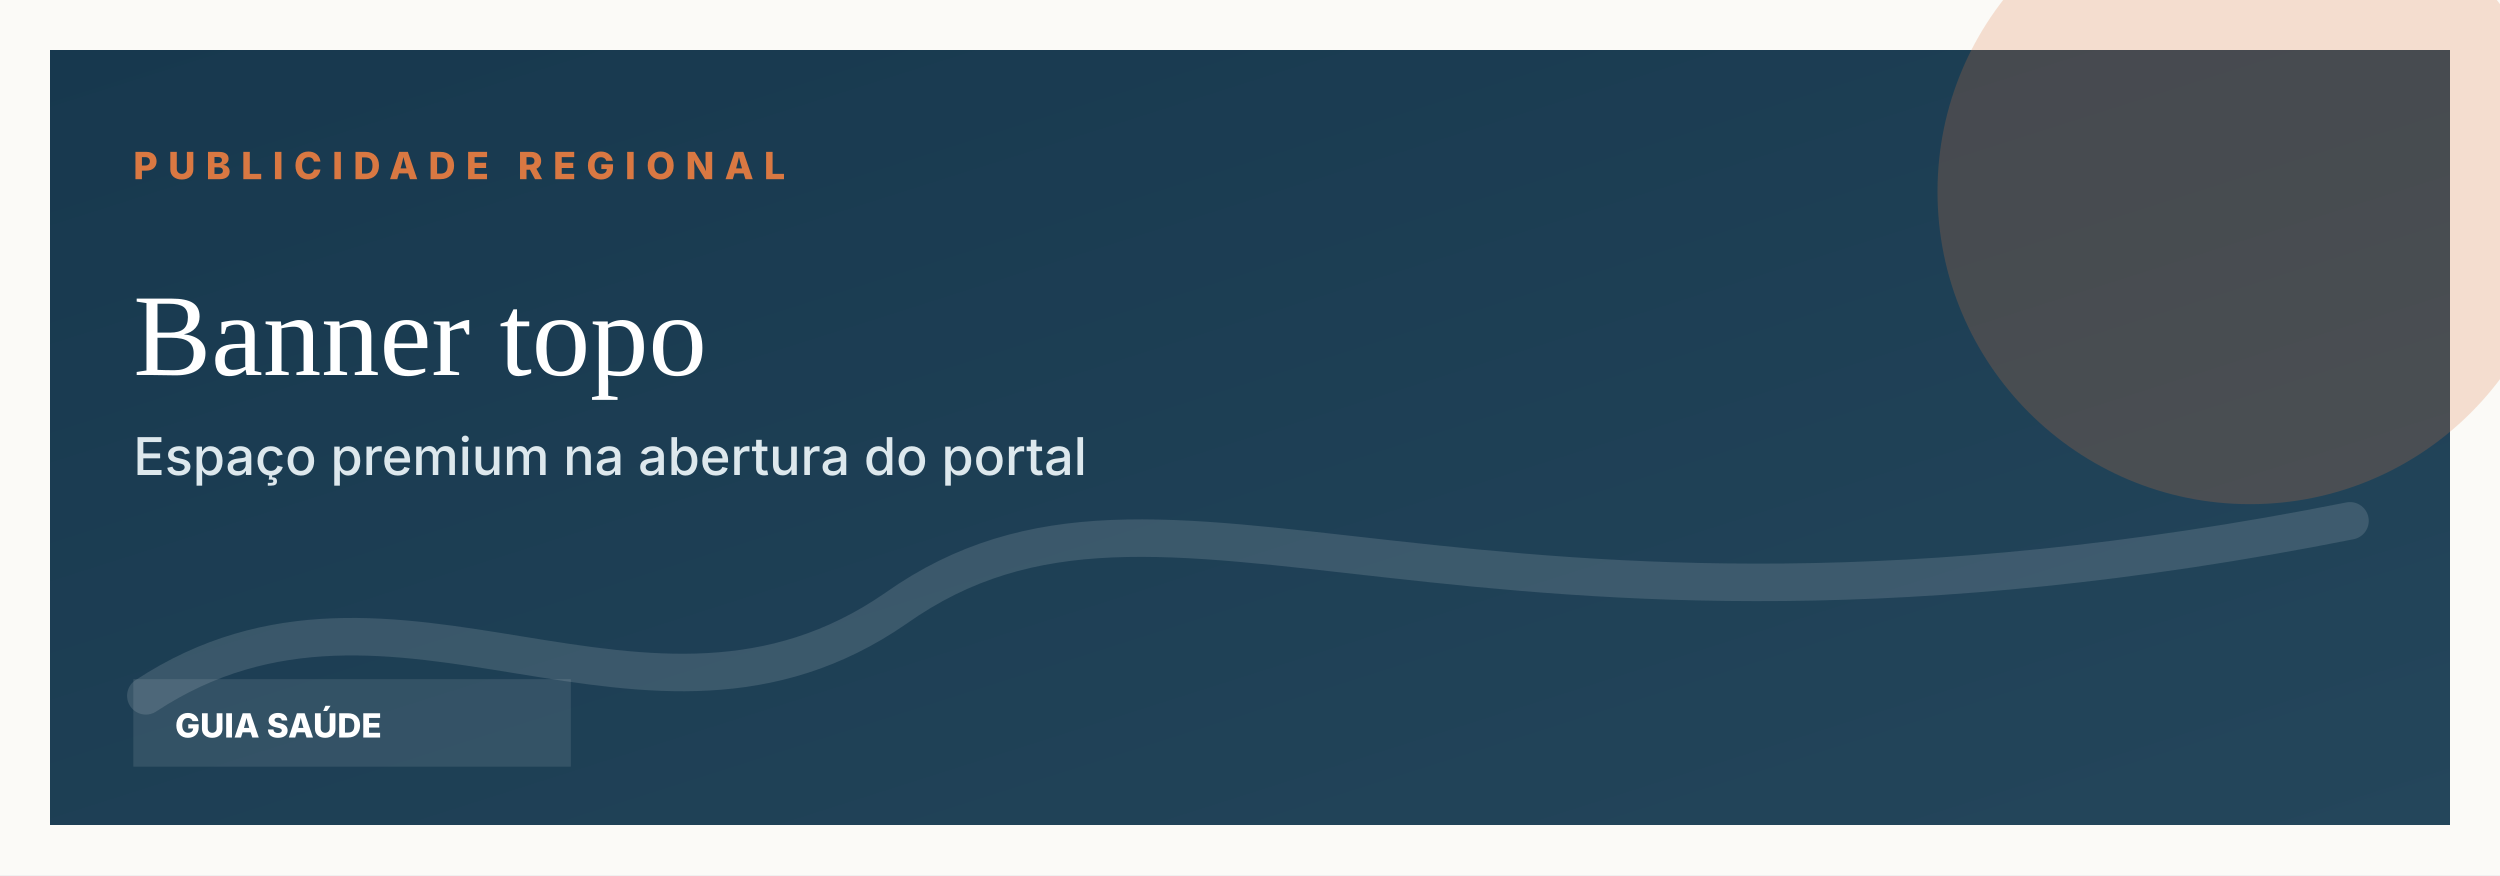
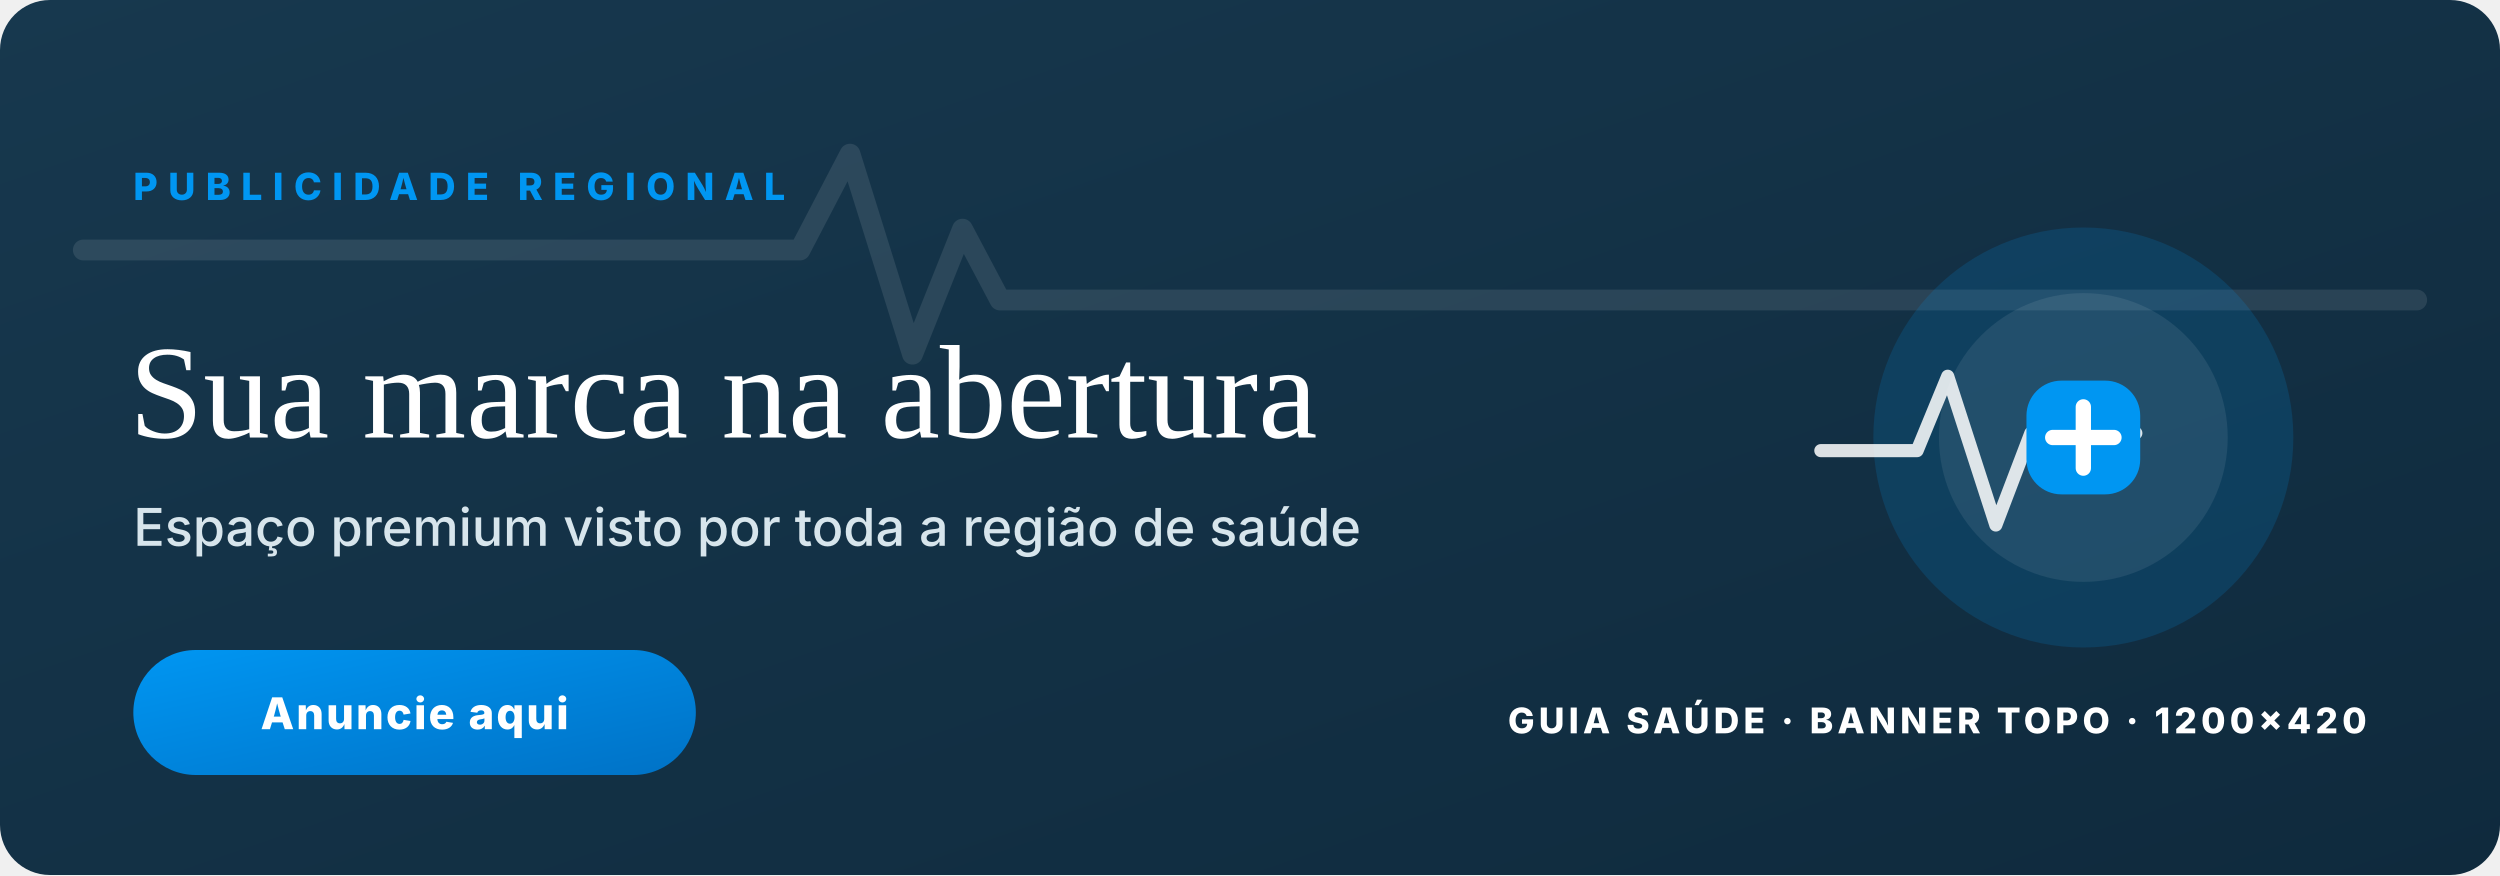
<svg xmlns="http://www.w3.org/2000/svg" width="1200" height="420" viewBox="0 0 1200 420" fill="none">
  <defs>
-     <linearGradient id="g" x1="0" y1="0" x2="1" y2="1">
-       <stop stop-color="#17384E" />
-       <stop offset="1" stop-color="#24465B" />
+     <linearGradient id="bg" x1="0" y1="0" x2="1" y2="1">
+       <stop stop-color="#17384e" />
+       <stop offset="1" stop-color="#0f2a3d" />
    </linearGradient>
-     <linearGradient id="a" x1="0" y1="0" x2="1" y2="1">
-       <stop stop-color="#D97842" />
-       <stop offset="1" stop-color="#A85831" />
+     <linearGradient id="cta" x1="0" y1="0" x2="1" y2="1">
+       <stop stop-color="#0096f2" />
+       <stop offset="1" stop-color="#0072c6" />
    </linearGradient>
  </defs>
-   <rect width="1200" height="420" fill="#FBFAF7" />
-   <rect x="24" y="24" width="1152" height="372" fill="url(#g)" />
-   <circle cx="1080" cy="92" r="150" fill="#D97842" opacity=".22" />
-   <path d="M70 334C190 255 310 375 430 292C560 200 700 335 1128 250" stroke="#FFFFFF" stroke-opacity=".13" stroke-width="18" stroke-linecap="round" />
-   <text x="64" y="86" fill="#D97842" font-family="Inter, Arial, sans-serif" font-size="18" font-weight="800" letter-spacing="5">PUBLICIDADE REGIONAL</text>
-   <text x="64" y="180" fill="#FFFFFF" font-family="Georgia, 'Times New Roman', serif" font-size="56" font-weight="400">Banner topo</text>
-   <text x="64" y="228" fill="#DDE8ED" font-family="Inter, Arial, sans-serif" font-size="25" font-weight="500">Espaço premium na abertura do portal</text>
-   <rect x="64" y="326" width="210" height="42" fill="rgba(255,255,255,.10)" />
-   <text x="84" y="354" fill="#FFFFFF" font-family="Inter, Arial, sans-serif" font-size="16" font-weight="800">GUIA SAÚDE</text>
+   <rect width="1200" height="420" rx="24" fill="url(#bg)" />
+   <path d="M40 120 H384 l24 -46 l30 96 l24 -60 l18 34 H1160" stroke="#ffffff" stroke-opacity=".10" stroke-width="10" stroke-linecap="round" stroke-linejoin="round" fill="none" />
+   <g transform="translate(1000 210) scale(1.05)" fill="none">
+     <circle cx="0" cy="0" r="96" fill="#0096f2" opacity=".16" />
+     <circle cx="0" cy="0" r="66" fill="#ffffff" opacity=".08" />
+     <path d="M-120 6 h44 l14 -34 l22 68 l16 -42 h48" stroke="#ffffff" stroke-opacity=".85" stroke-width="6" stroke-linecap="round" stroke-linejoin="round" />
+     <g transform="translate(0 0)">
+       <rect x="-26" y="-26" width="52" height="52" rx="16" fill="#0096f2" />
+       <path d="M0 -14 v28 M-14 0 h28" stroke="#fff" stroke-width="7" stroke-linecap="round" />
+     </g>
+   </g>
+   <text x="64" y="96" fill="#0096f2" font-family="Inter, Arial, sans-serif" font-size="18" font-weight="800" letter-spacing="5">PUBLICIDADE REGIONAL</text>
+   <text x="62" y="210" fill="#ffffff" font-family="Georgia, 'Times New Roman', serif" font-size="64" font-weight="400">Sua marca na abertura</text>
+   <text x="64" y="262" fill="#d7e5ec" font-family="Inter, Arial, sans-serif" font-size="25" font-weight="500">Espaço premium visto por toda a região de saúde</text>
+   <rect x="64" y="312" width="270" height="60" rx="30" fill="url(#cta)" />
+   <text x="199" y="350" fill="#ffffff" font-family="Inter, Arial, sans-serif" font-size="21" font-weight="800" text-anchor="middle" letter-spacing="1">Anuncie aqui</text>
+   <text x="1136" y="352" fill="#ffffff" font-family="Inter, Arial, sans-serif" font-size="17" font-weight="800" text-anchor="end" letter-spacing="2">GUIA SAÚDE · BANNER TOPO · 1200×420</text>
</svg>
